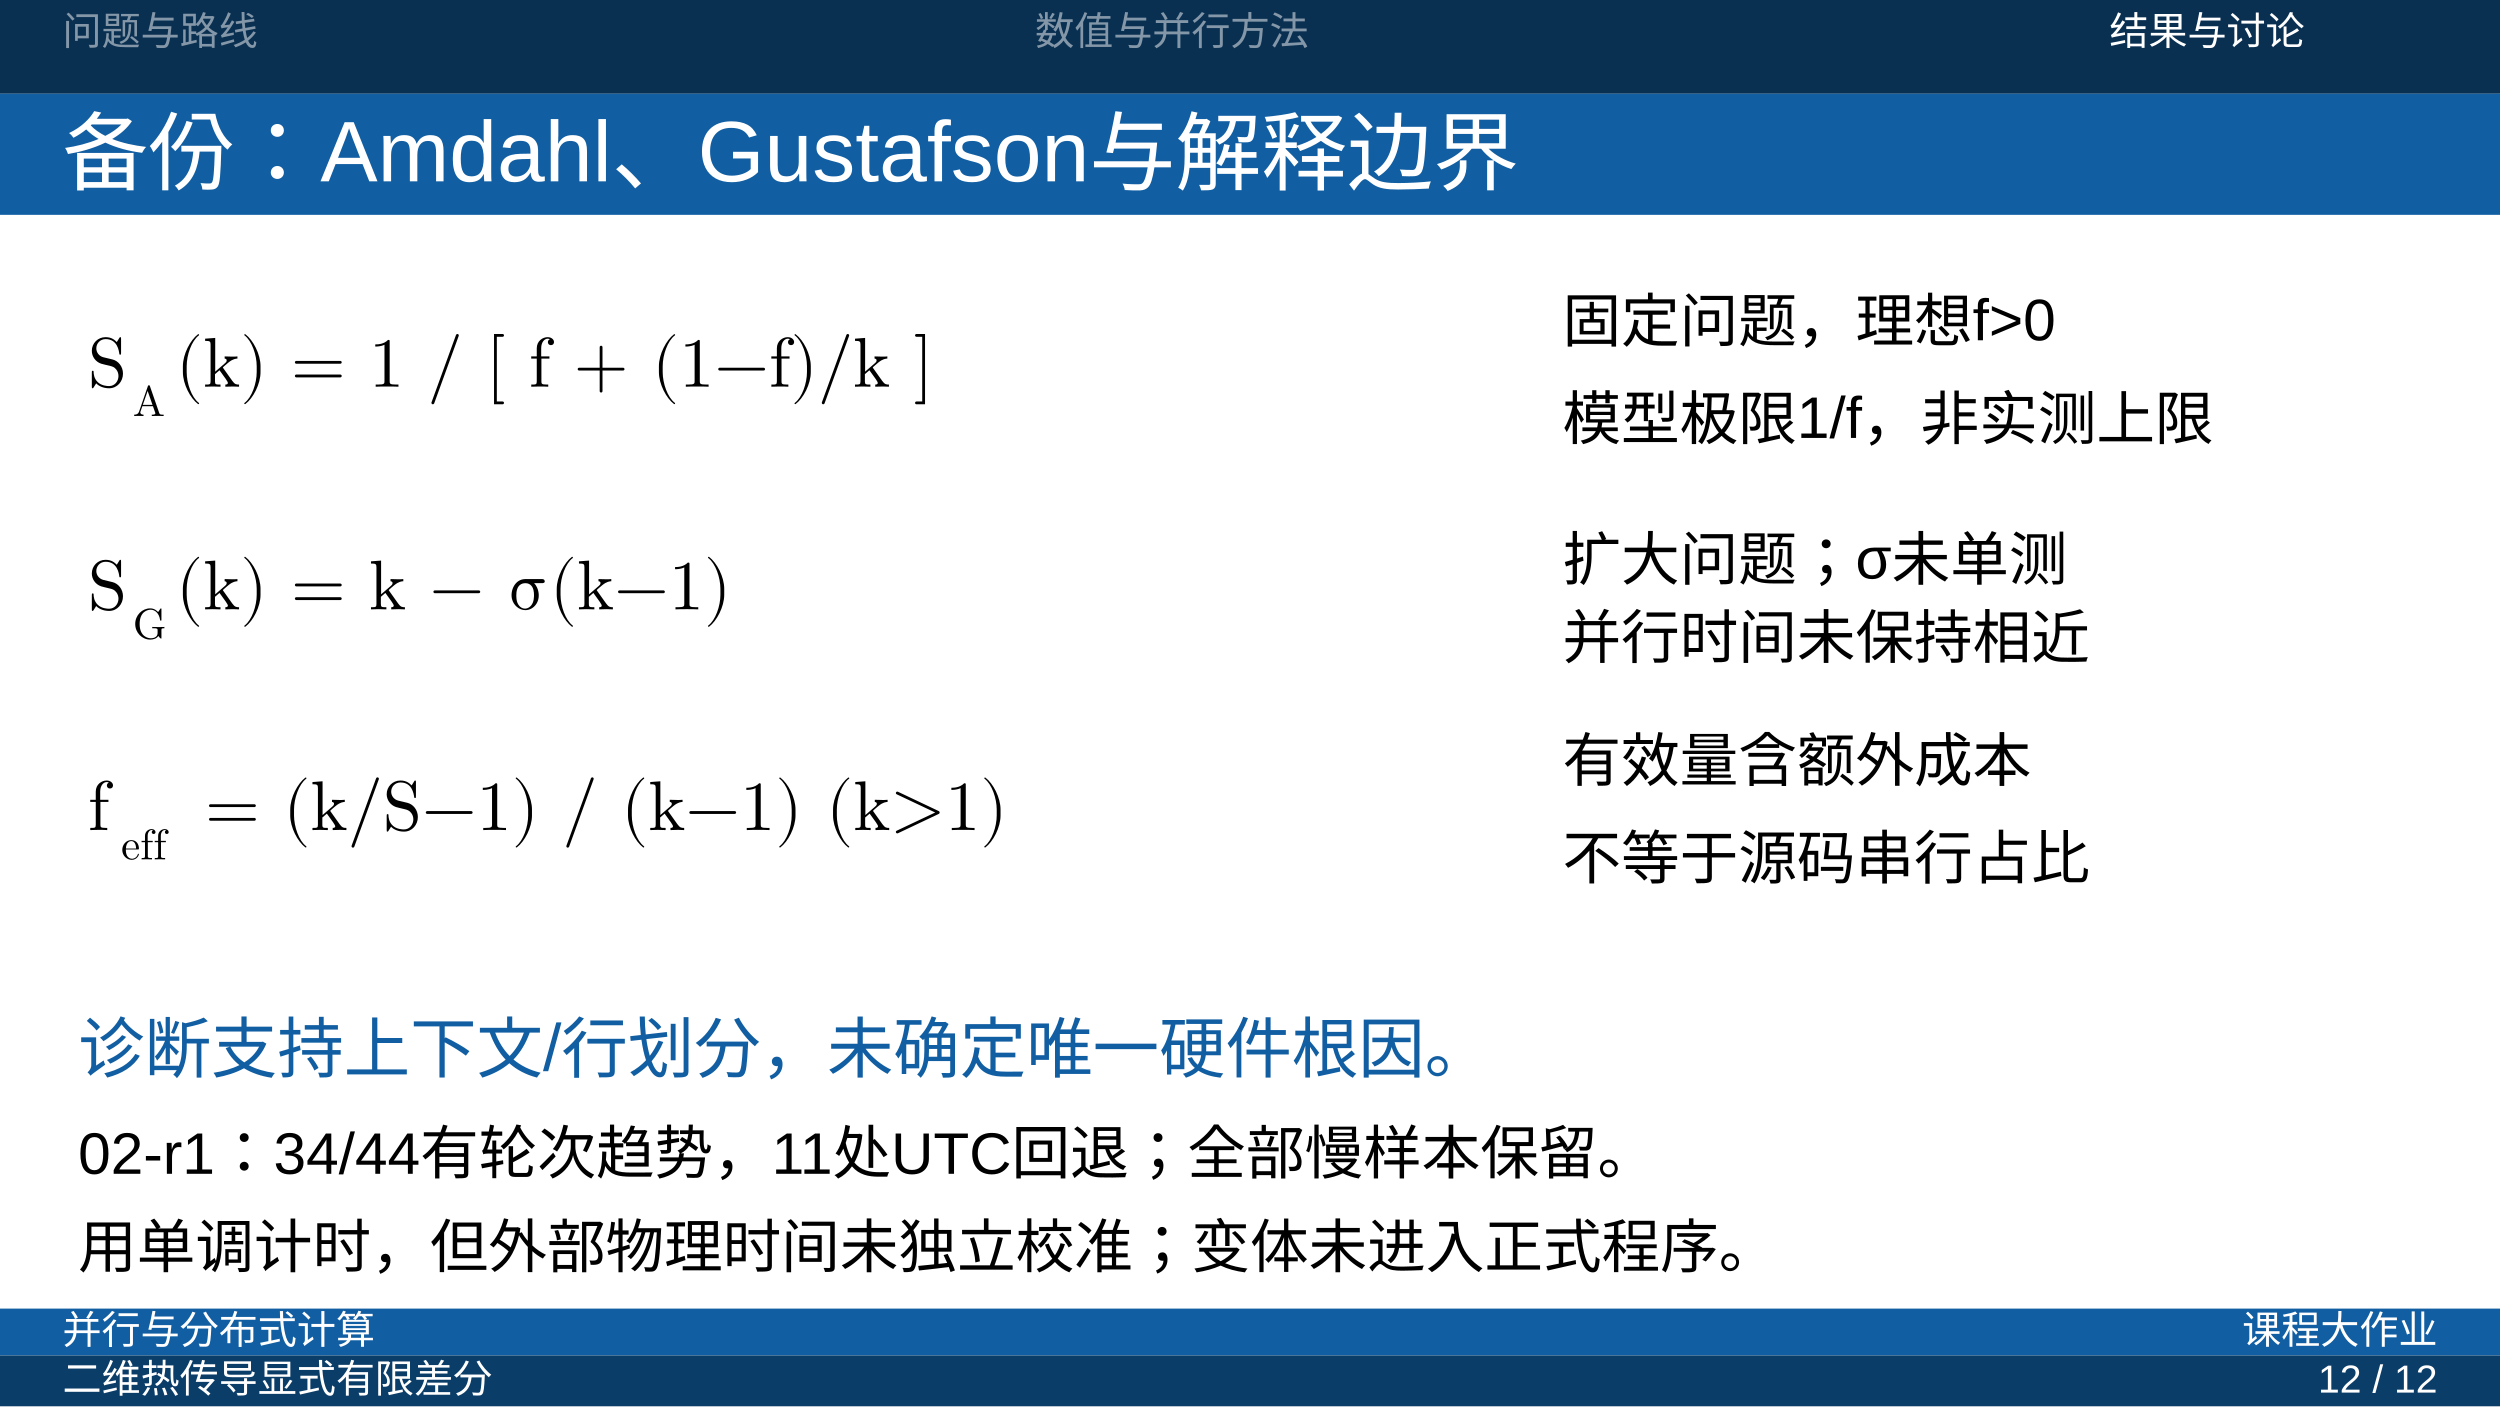
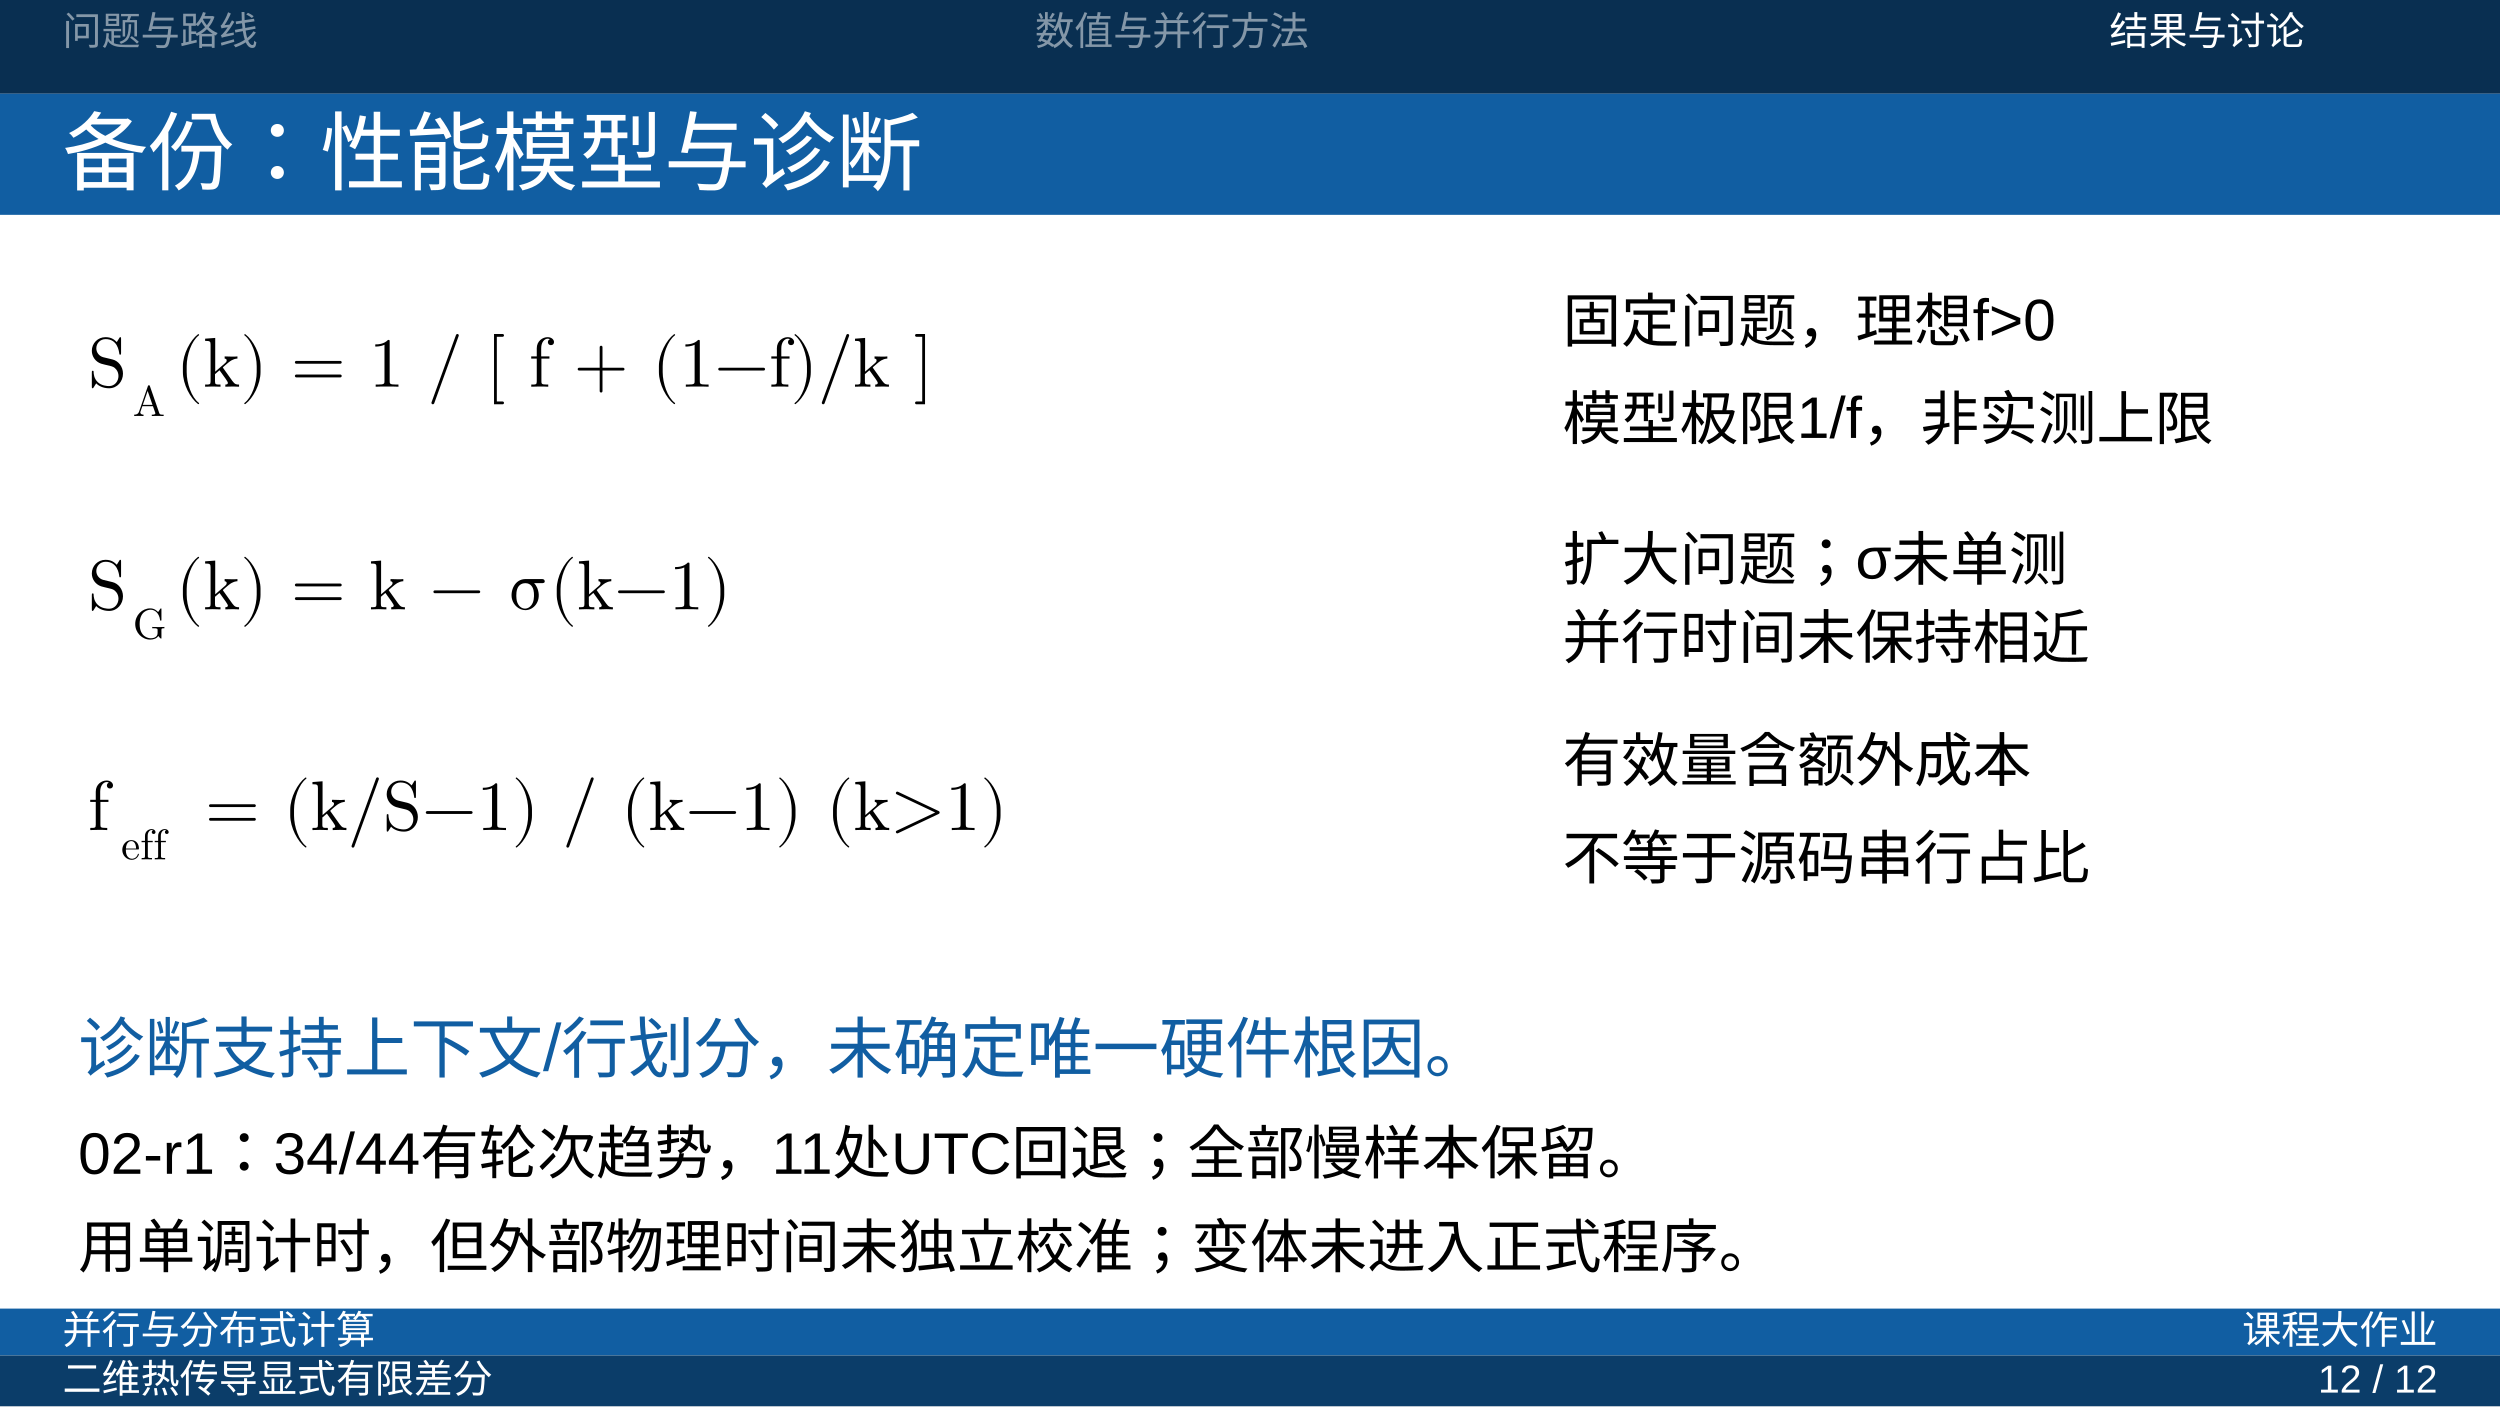
<svg xmlns="http://www.w3.org/2000/svg" viewBox="0 0 1280 720" font-family="KaiTi, Arial" font-size="40" data-pptx-page-role="content">
  <rect id="bg" data-pptx-role="background" width="1280" height="720" fill="#FFFFFF" />
  <g id="navigation" data-pptx-role="header" data-pptx-bounds="0 0 1280 48" font-family="SimHei, Arial" font-size="20">
    <rect width="1280" height="48" fill="#092F51" />
    <text x="32" y="23" fill="#8497A8">问题与路线</text>
    <text x="530" y="23" fill="#8497A8">数值与并行方法</text>
    <text x="1080" y="23" fill="#FFFFFF">结果与讨论</text>
  </g>
  <g id="title" data-pptx-bounds="0 48 1280 62" font-family="SimHei, Arial">
    <rect x="0" y="48" width="1280" height="62" fill="#115EA2" />
-     <text x="32" y="94" font-size="44" fill="#FFFFFF">备份：Amdahl、Gustafson与解释边界</text>
+     <text x="32" y="94" font-size="44" fill="#FFFFFF">备份：性能模型与诊断</text>
  </g>
  <g id="amdahl-formula" data-pptx-replace-with="formula" data-pptx-x="40" data-pptx-y="138" data-pptx-width="710" data-pptx-height="105" data-pptx-bounds="40 138 710 105">
    <g font-family="Cambria Math" font-size="36" fill="#000000">
      <text x="45" y="198">S</text>
      <text x="68" y="213" font-size="22">A</text>
      <text x="90" y="198">(k) = 1 / [ f + (1−f)/k ]</text>
    </g>
  </g>
  <g id="amdahl-scope" data-pptx-bounds="800 138 440 105" font-size="30" fill="#000000">
    <text x="800" y="175">固定问题，理想f&gt;0<tspan x="800" dy="50">模型极限1/f，非实测上限</tspan>
    </text>
  </g>
  <g id="gustafson-formula" data-pptx-replace-with="formula" data-pptx-x="40" data-pptx-y="263" data-pptx-width="710" data-pptx-height="80" data-pptx-bounds="40 263 710 80">
    <g font-family="Cambria Math" font-size="36" fill="#000000">
      <text x="45" y="312">S</text>
      <text x="68" y="327" font-size="22">G</text>
      <text x="90" y="312">(k) = k − σ(k−1)</text>
    </g>
  </g>
  <g id="gustafson-scope" data-pptx-bounds="800 263 440 90" font-size="30" fill="#000000">
    <text x="800" y="297">扩大问题；σ未单测<tspan x="800" dy="40">并行时间未保持相近</tspan>
    </text>
  </g>
  <g id="effective-f-formula" data-pptx-replace-with="formula" data-pptx-x="40" data-pptx-y="363" data-pptx-width="710" data-pptx-height="105" data-pptx-bounds="40 363 710 105">
    <g font-family="Cambria Math" font-size="36" fill="#000000">
      <text x="45" y="425">f</text>
      <text x="62" y="440" font-size="22">eff</text>
      <text x="105" y="425">= (k/S−1) / (k−1)   (k&gt;1)</text>
    </g>
  </g>
  <g id="effective-f-scope" data-pptx-bounds="800 363 440 105" font-size="30" fill="#000000">
    <text x="800" y="400">有效量含额外成本<tspan x="800" dy="50">不等于源码串行占比</tspan>
    </text>
  </g>
  <g id="mechanism-and-clock" data-pptx-bounds="40 510 1200 154" fill="#000000">
    <text x="40" y="549" font-size="34" font-family="SimHei, Arial" fill="#115EA2">诊断支持上下文/行划分，未确定唯一硬件根因。</text>
    <text x="40" y="601" font-size="30">02-r1：34/44有轮次趋势，11处UTC回退；全部慢样本保留。<tspan x="40" dy="48">用单调计时，但外部物理时间未独立校准；变体未进入正式程序。</tspan>
    </text>
  </g>
  <g id="footer" data-pptx-role="footer" data-pptx-bounds="0 670 1280 50" font-family="SimHei, Arial" font-size="20" fill="#FFFFFF">
    <rect x="0" y="670" width="1280" height="24" fill="#115EA2" />
    <rect x="0" y="694" width="1280" height="26" fill="#0B3D69" />
    <text x="32" y="688">并行与分布式计算</text>
    <text x="1248" y="688" text-anchor="end">课程大作业</text>
    <text x="32" y="713">二维热传导显式有限差分</text>
    <text x="1248" y="713" text-anchor="end">12 / 12</text>
  </g>
</svg>
